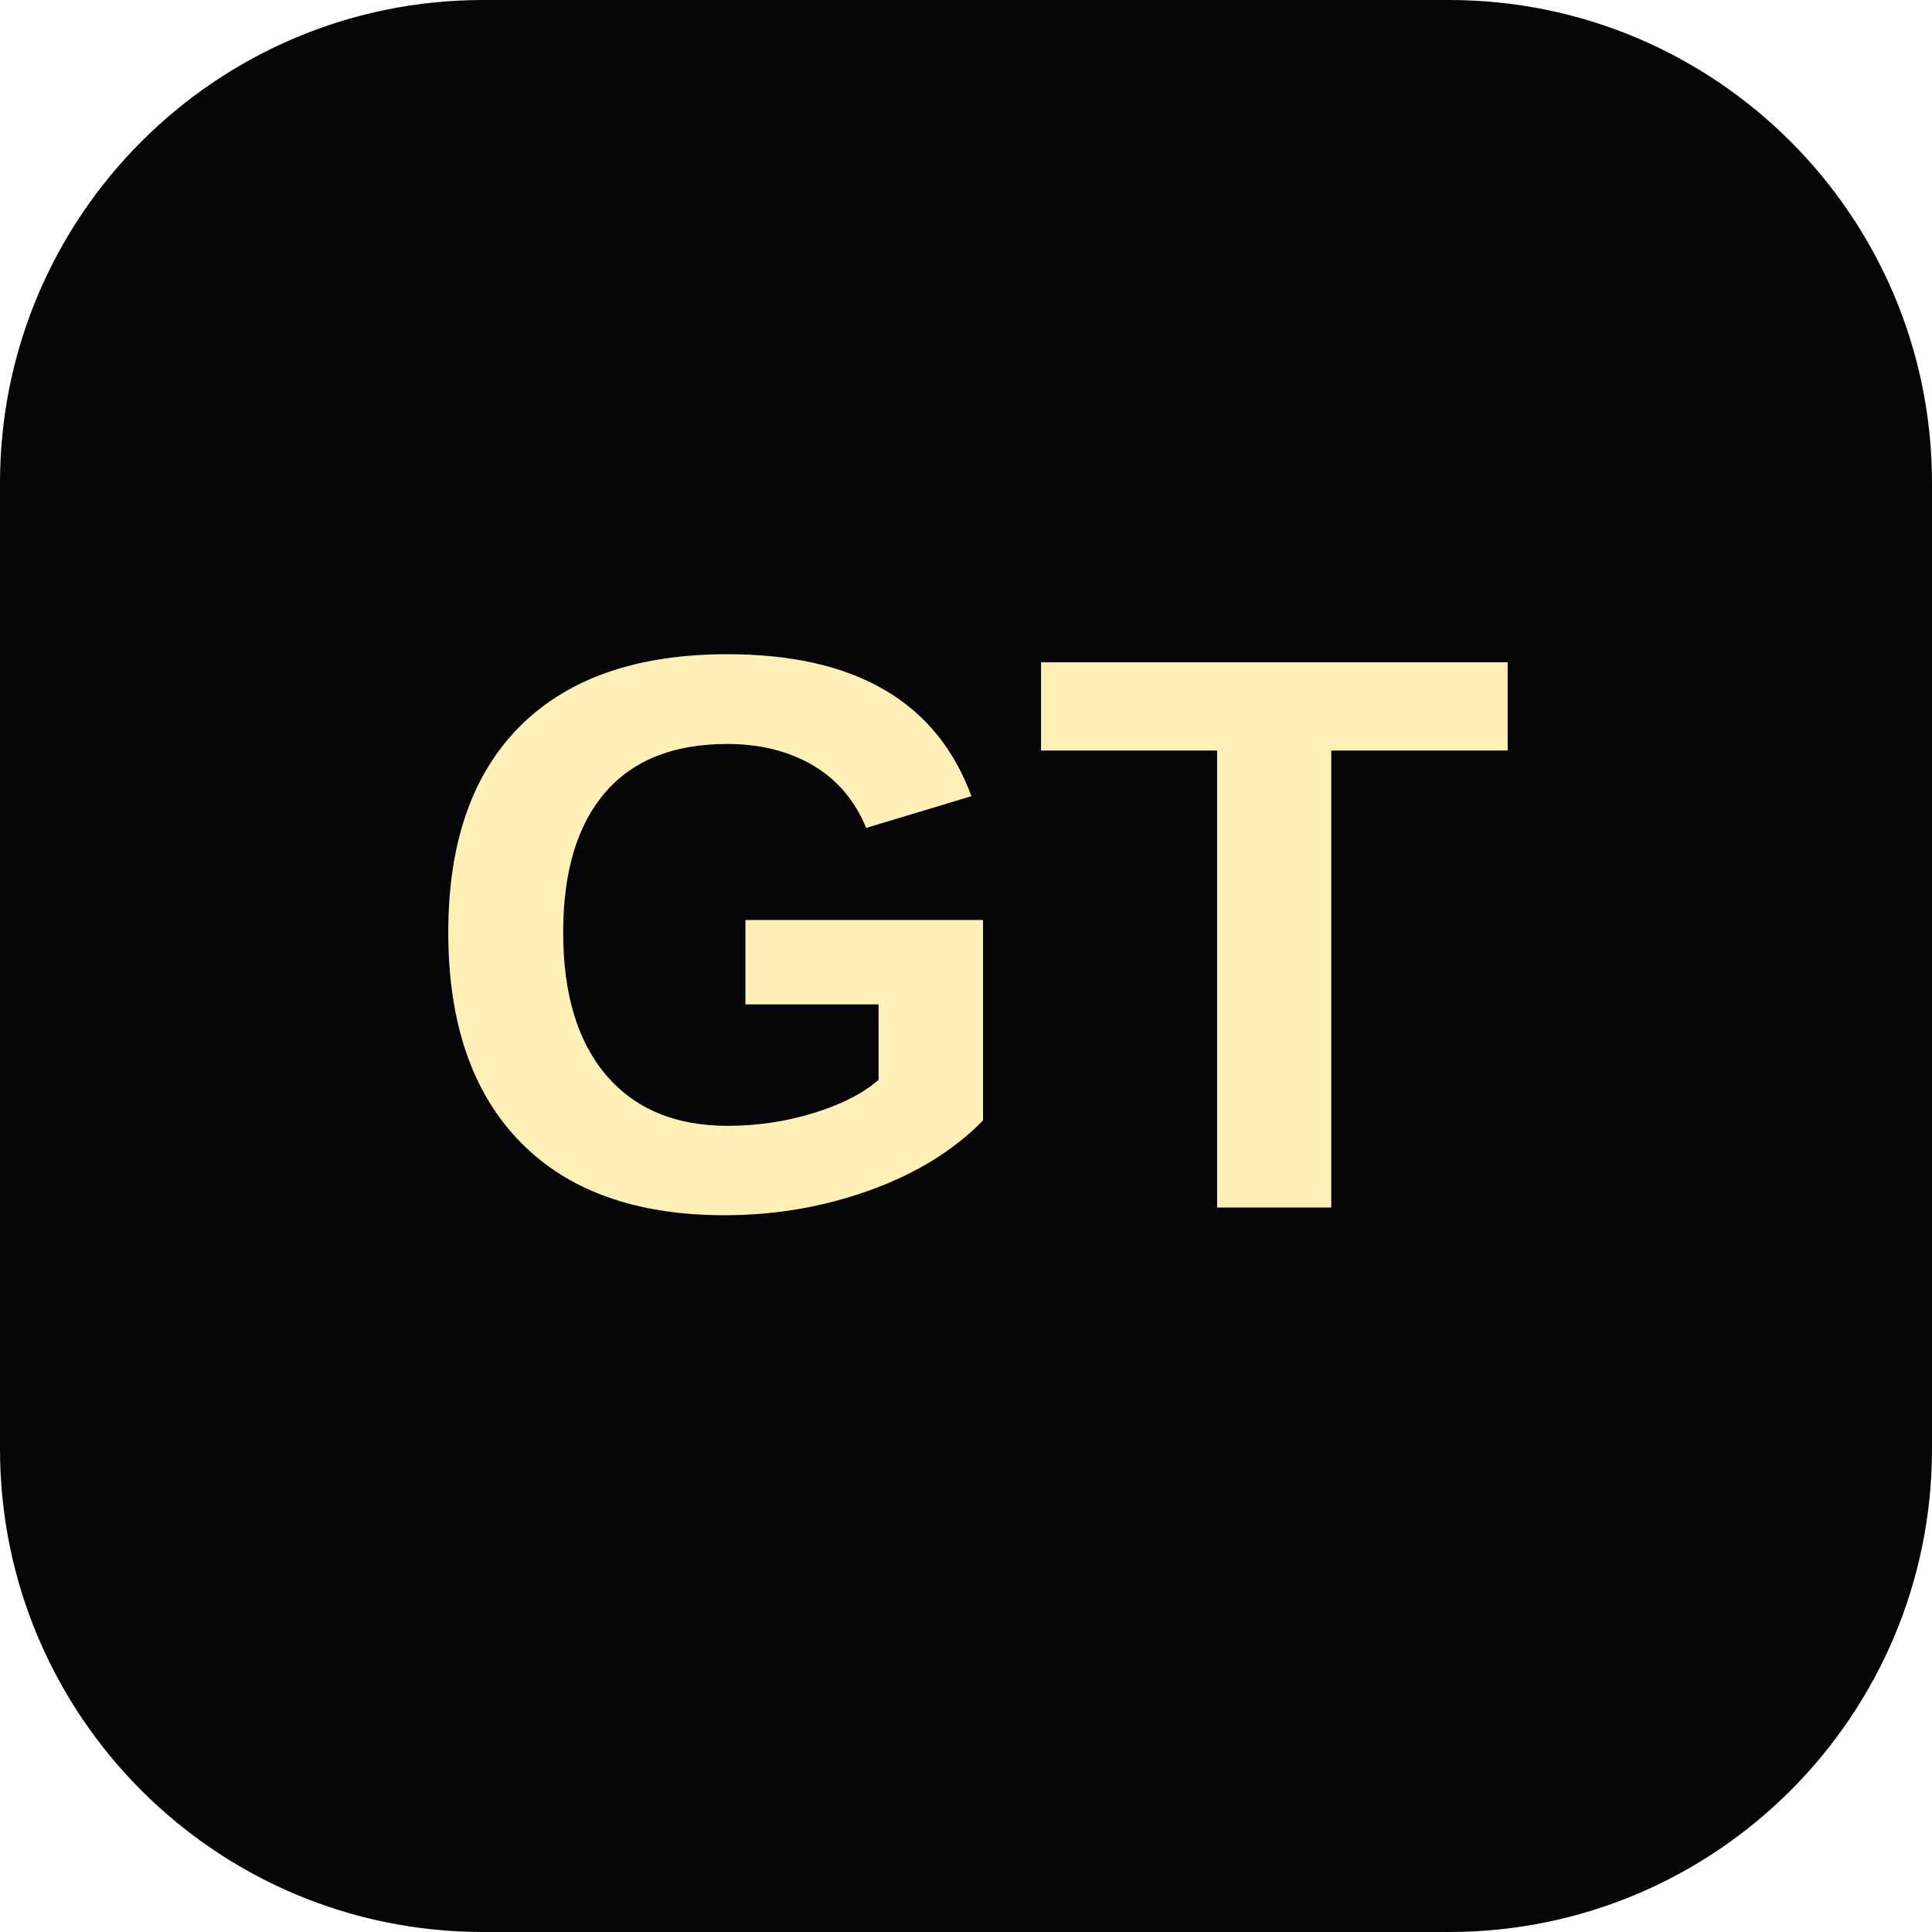
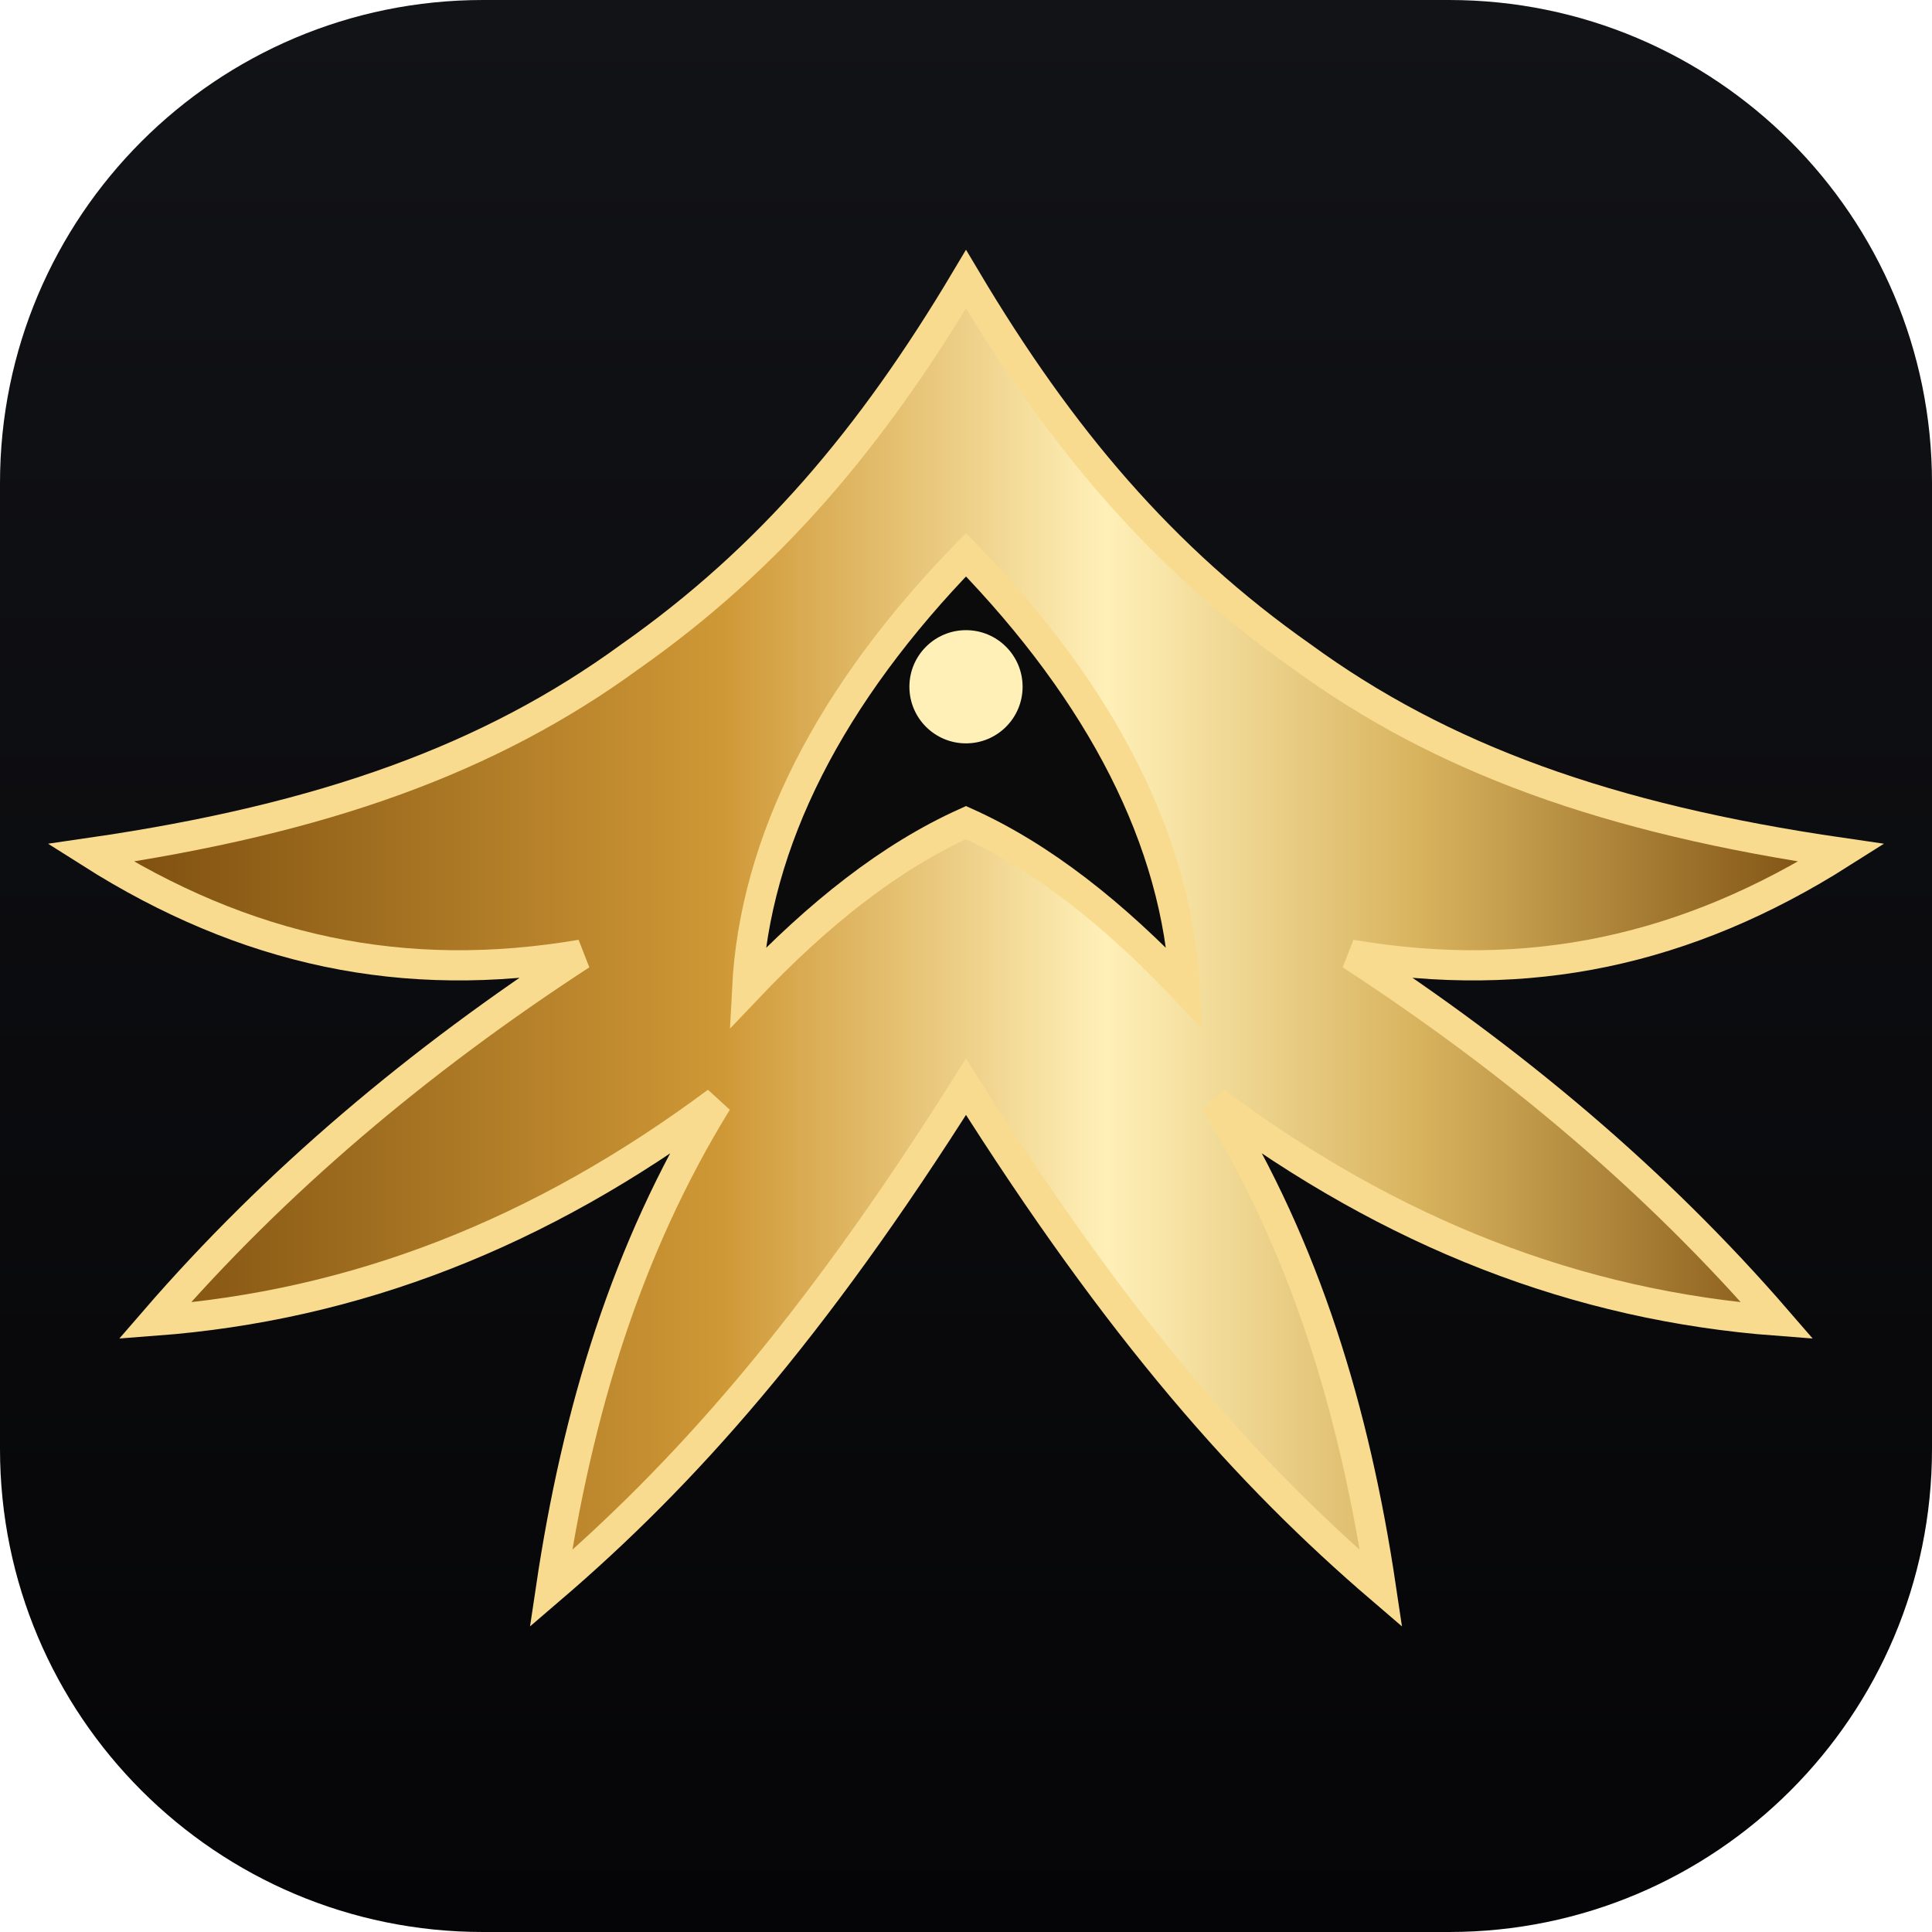
- <svg xmlns="http://www.w3.org/2000/svg" viewBox="0 0 512 512">
-   <rect width="512" height="512" rx="128" fill="#050507" />
-   <text x="256" y="320" font-family="Arial" font-size="210" font-weight="900" fill="#fff0b8" text-anchor="middle">GT</text>
+ <svg xmlns="http://www.w3.org/2000/svg" viewBox="0 0 512 512" role="img" aria-label="GymTracker Phoenix">
+   <defs>
+     <linearGradient id="bg" x1="0" x2="0" y1="0" y2="1">
+       <stop offset="0" stop-color="#121317" />
+       <stop offset="1" stop-color="#050507" />
+     </linearGradient>
+     <linearGradient id="gold" x1="0" x2="1">
+       <stop offset="0" stop-color="#7a4c0e" />
+       <stop offset="0.36" stop-color="#cf9836" />
+       <stop offset="0.58" stop-color="#fff0b8" />
+       <stop offset="0.76" stop-color="#d8b35e" />
+       <stop offset="1" stop-color="#7a4c0e" />
+     </linearGradient>
+   </defs>
+   <rect width="512" height="512" rx="128" fill="url(#bg)" />
+   <path d="M256 74c-25 42-52 74-89 100-37 27-81 43-143 52 41 26 83 35 130 27-43 28-81 60-113 97 53-4 102-23 149-58-24 39-37 82-44 129 35-30 69-68 110-133 41 65 75 103 110 133-7-47-20-90-44-129 47 35 96 54 149 58-32-37-70-69-113-97 47 8 89-1 130-27-62-9-106-25-143-52-37-26-64-58-89-100Z" fill="url(#gold)" stroke="#f8db8e" stroke-width="8" />
+   <path d="M256 147c-36 37-56 76-58 115 19-20 38-35 58-44 20 9 39 24 58 44-2-39-22-78-58-115Z" fill="#0b0b0c" stroke="#f8db8e" stroke-width="8" />
+   <circle cx="256" cy="182" r="15" fill="#fff0b8" />
</svg>
